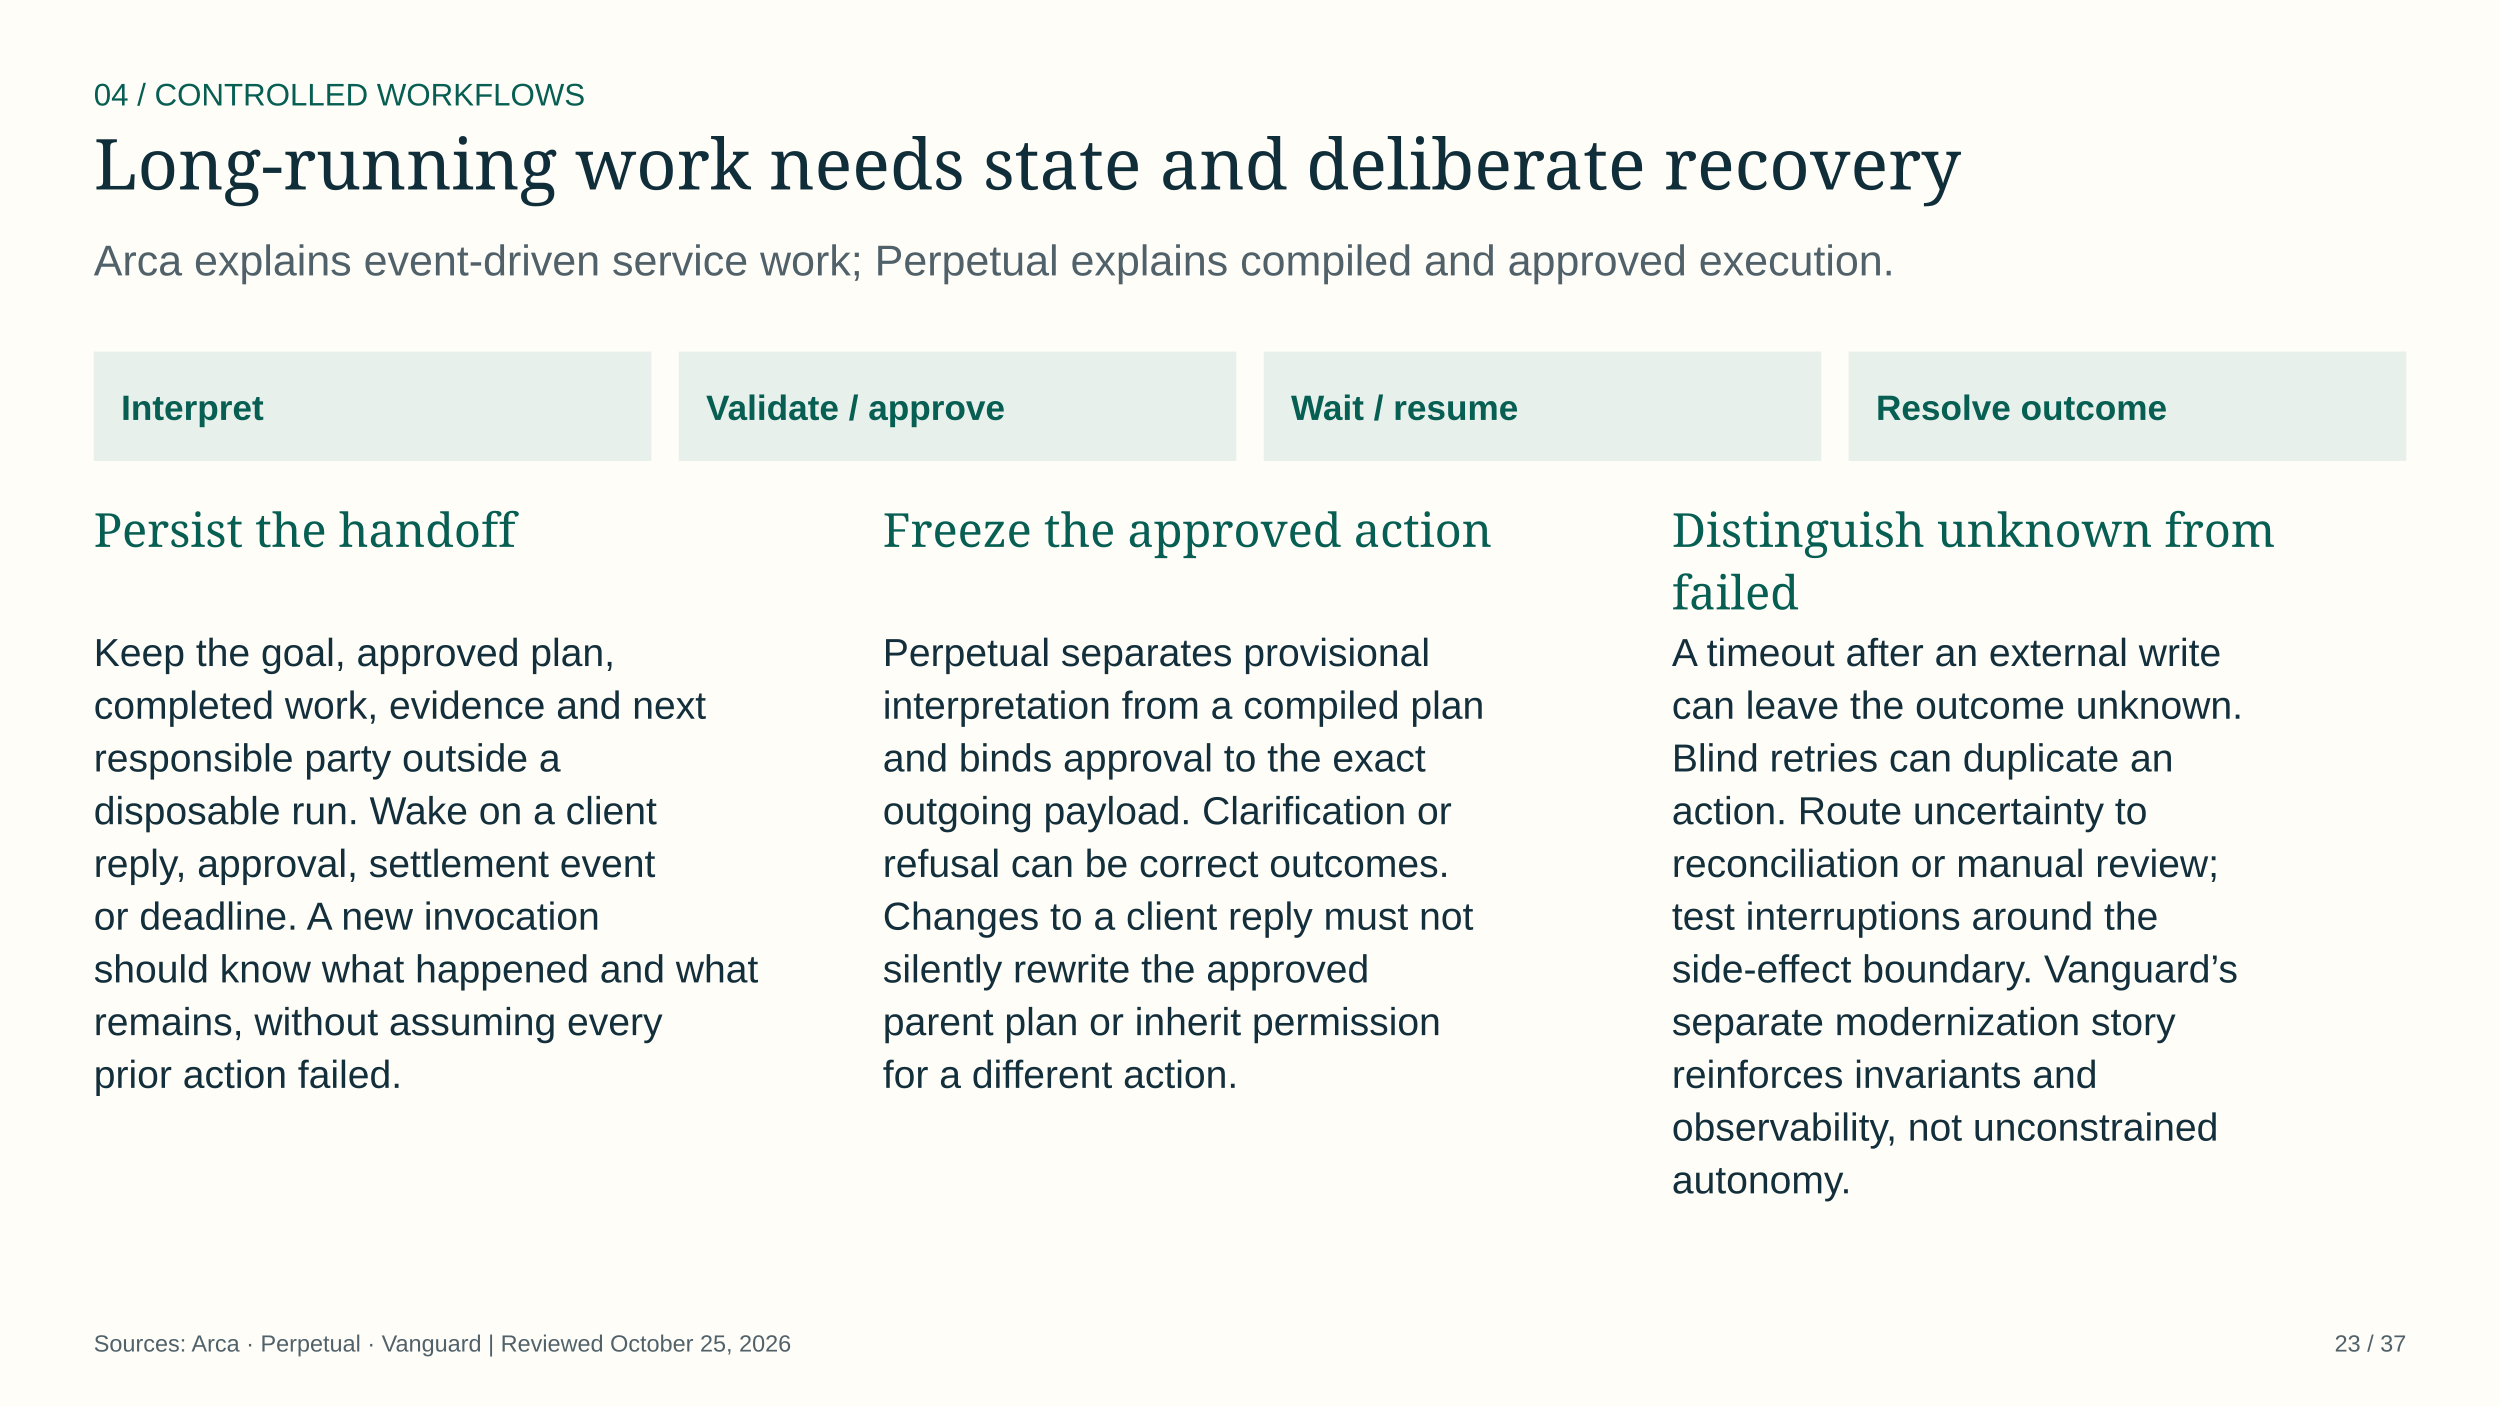
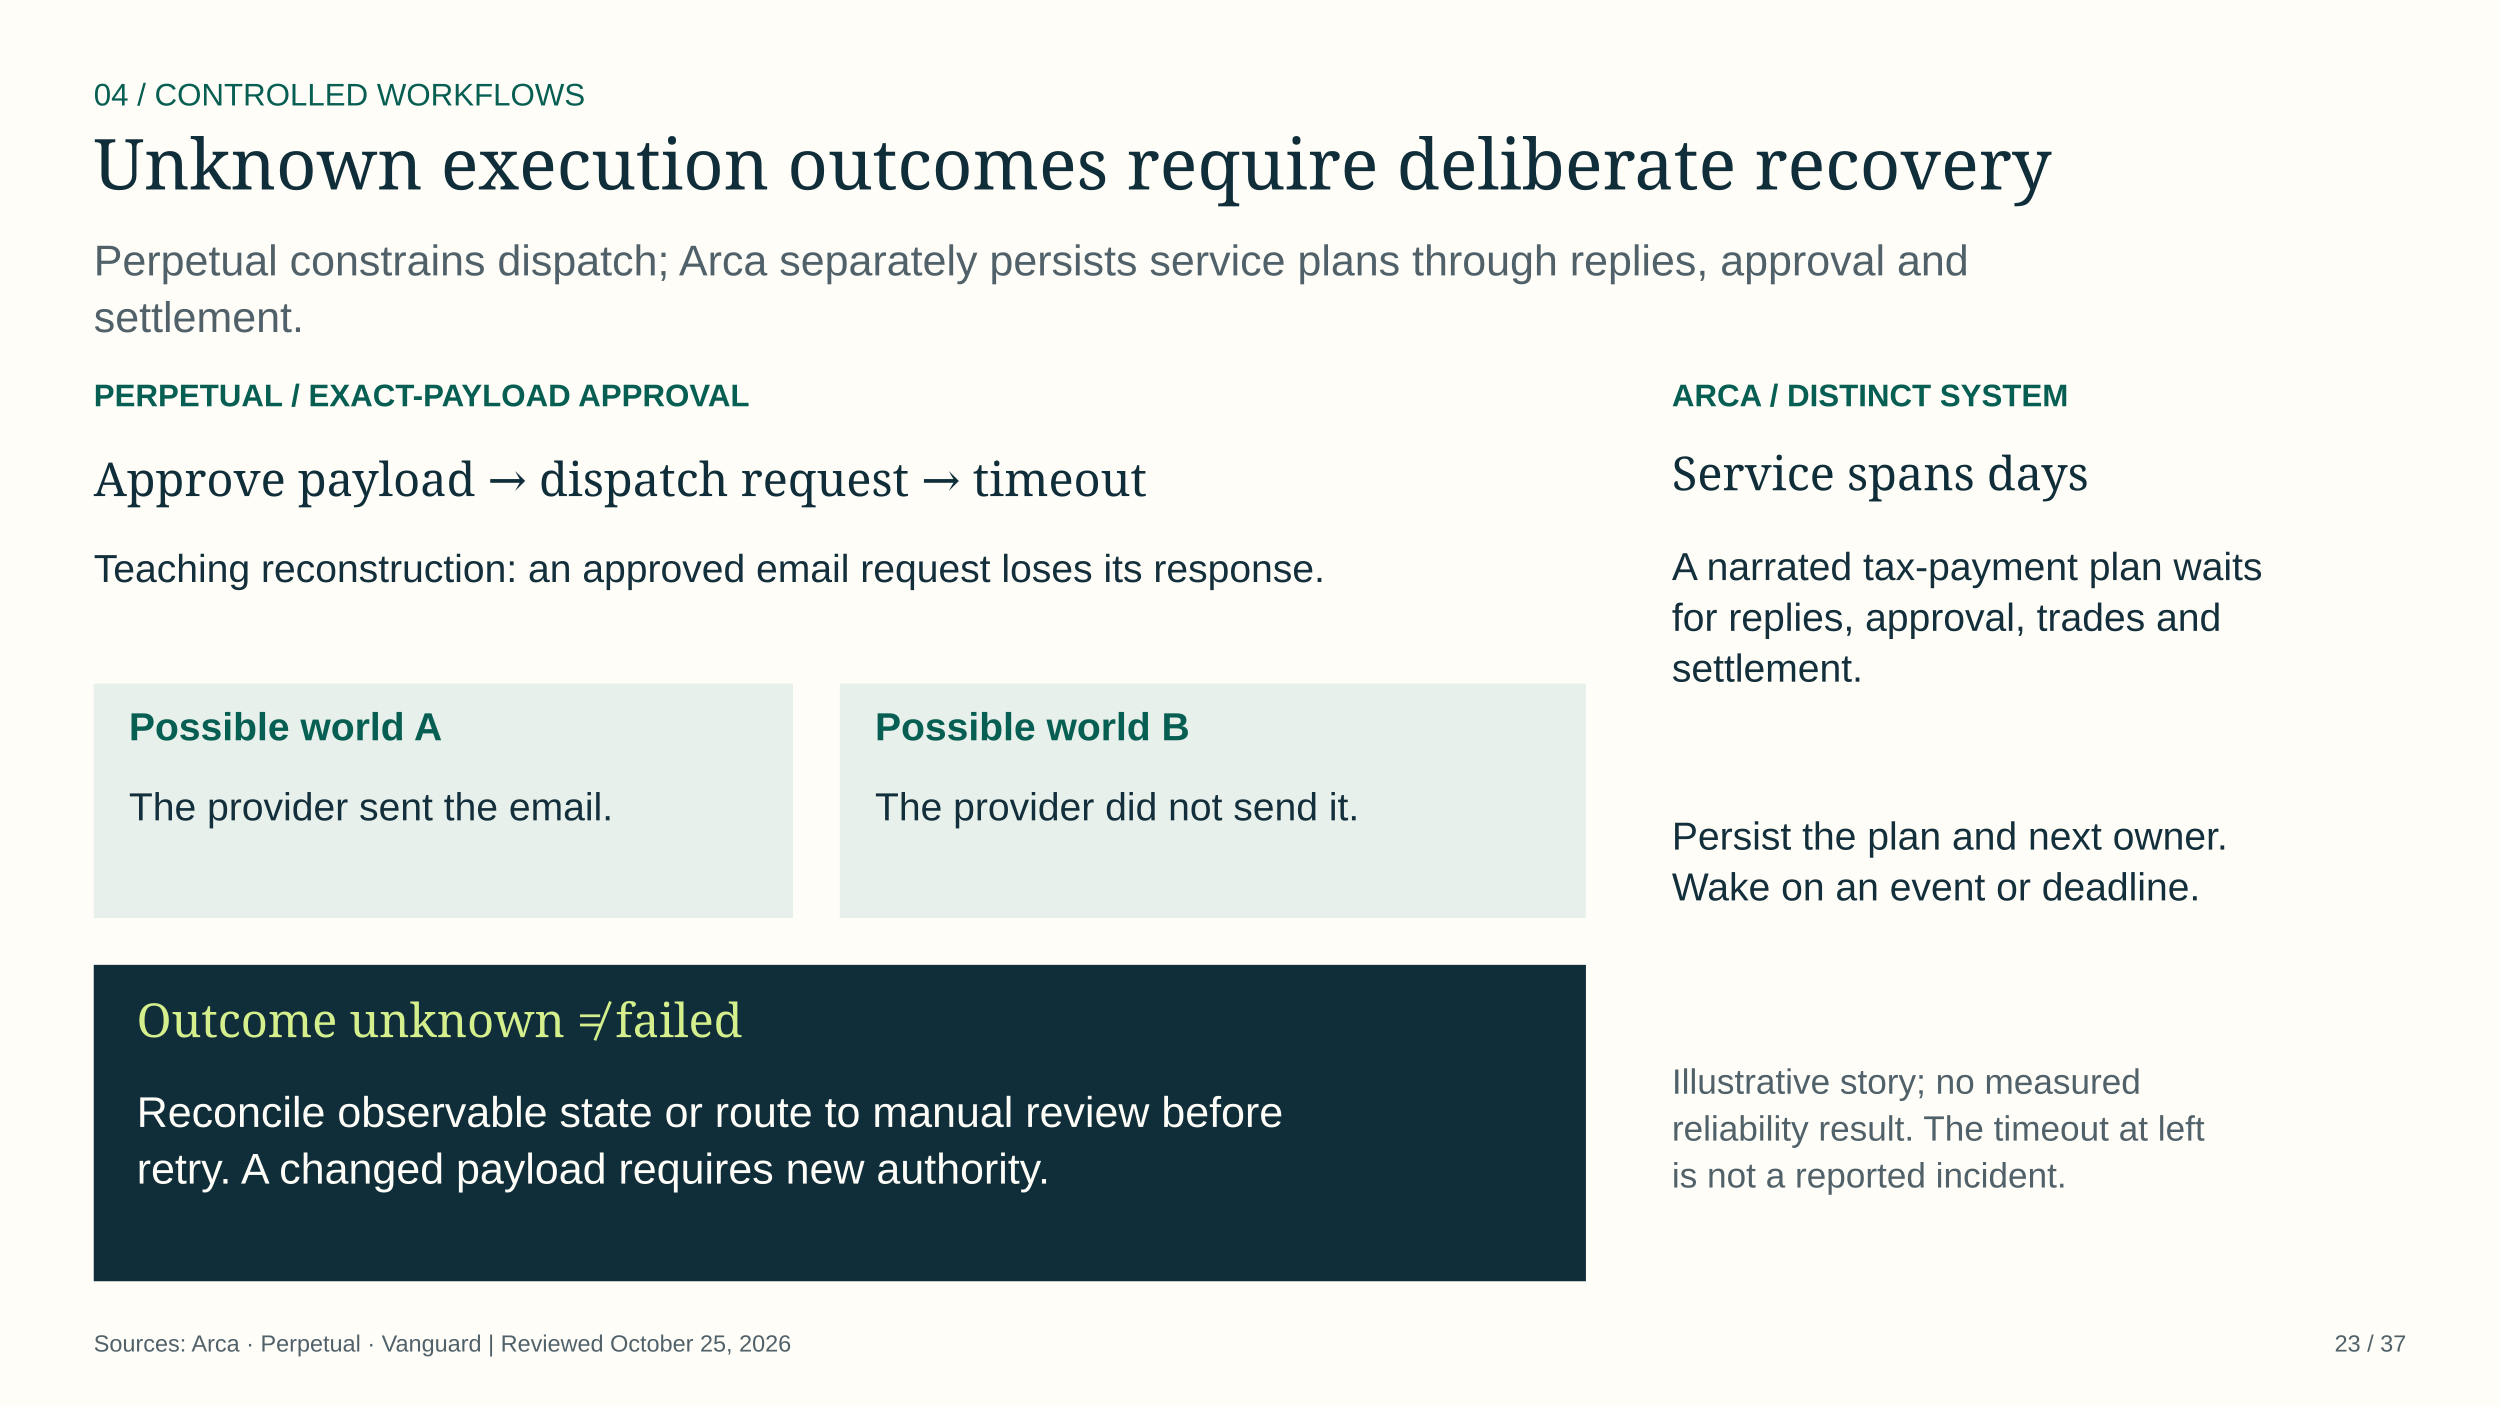
<svg xmlns="http://www.w3.org/2000/svg" viewBox="0 0 1280 720" font-family="Arial" font-size="20" data-pptx-page-role="content">
  <rect id="background" data-pptx-role="background" x="0" y="0" width="1280" height="720" fill="#FFFDF7" />
  <g id="title" data-pptx-bounds="48 38 1184 140">
    <text x="48" y="54" font-size="16" fill="#075E52">04 / CONTROLLED WORKFLOWS</text>
-     <text x="48" y="97" font-size="36" font-family="Cambria" fill="#102E3A">Long-running work needs state and deliberate recovery</text>
-     <text x="48" y="141" font-size="22" fill="#50616A">Arca explains event-driven service work; Perpetual explains compiled and approved execution.</text>
-   </g>
-   <g id="method-sequence" data-pptx-bounds="48 180 1184 56">
-     <rect x="48.0" y="180" width="285.5" height="56" fill="#E7F0EA" />
-     <text x="62.0" y="215" font-size="18" fill="#075E52" font-weight="bold">Interpret</text>
-     <rect x="347.5" y="180" width="285.5" height="56" fill="#E7F0EA" />
-     <text x="361.5" y="215" font-size="18" fill="#075E52" font-weight="bold">Validate / approve</text>
-     <rect x="647.0" y="180" width="285.5" height="56" fill="#E7F0EA" />
-     <text x="661.0" y="215" font-size="18" fill="#075E52" font-weight="bold">Wait / resume</text>
-     <rect x="946.5" y="180" width="285.5" height="56" fill="#E7F0EA" />
-     <text x="960.5" y="215" font-size="18" fill="#075E52" font-weight="bold">Resolve outcome</text>
-   </g>
-   <g id="analysis-1" data-pptx-bounds="48 252 365 413">
-     <text x="48" y="280" font-size="24" font-family="Cambria" fill="#075E52">Persist the handoff</text>
-     <text x="48" y="341" fill="#132F3B">Keep the goal, approved plan, <tspan x="48" dy="27">completed work, evidence and next </tspan>
-       <tspan x="48" dy="27">responsible party outside a </tspan>
-       <tspan x="48" dy="27">disposable run. Wake on a client </tspan>
-       <tspan x="48" dy="27">reply, approval, settlement event </tspan>
-       <tspan x="48" dy="27">or deadline. A new invocation </tspan>
-       <tspan x="48" dy="27">should know what happened and what </tspan>
-       <tspan x="48" dy="27">remains, without assuming every </tspan>
-       <tspan x="48" dy="27">prior action failed.</tspan>
+     <text x="48" y="97" font-size="36" fill="#102E3A" font-family="Cambria">Unknown execution outcomes require deliberate recovery</text>
+     <text x="48" y="141" font-size="22" fill="#50616A">Perpetual constrains dispatch; Arca separately persists service plans through replies, approval and <tspan x="48" dy="29">settlement.</tspan>
    </text>
  </g>
-   <g id="analysis-2" data-pptx-bounds="452 252 365 413">
-     <text x="452" y="280" font-size="24" font-family="Cambria" fill="#075E52">Freeze the approved action</text>
-     <text x="452" y="341" fill="#132F3B">Perpetual separates provisional <tspan x="452" dy="27">interpretation from a compiled plan </tspan>
-       <tspan x="452" dy="27">and binds approval to the exact </tspan>
-       <tspan x="452" dy="27">outgoing payload. Clarification or </tspan>
-       <tspan x="452" dy="27">refusal can be correct outcomes. </tspan>
-       <tspan x="452" dy="27">Changes to a client reply must not </tspan>
-       <tspan x="452" dy="27">silently rewrite the approved </tspan>
-       <tspan x="452" dy="27">parent plan or inherit permission </tspan>
-       <tspan x="452" dy="27">for a different action.</tspan>
+   <g id="perpetual-dispatch" data-pptx-bounds="48 184 764 142">
+     <text x="48" y="208" font-size="16" fill="#075E52" font-weight="bold">PERPETUAL / EXACT-PAYLOAD APPROVAL</text>
+     <text x="48" y="254" font-size="24" fill="#102E3A" font-family="Cambria">Approve payload → dispatch request → timeout</text>
+     <text x="48" y="298" fill="#132F3B">Teaching reconstruction: an approved email request loses its response.</text>
+   </g>
+   <g id="world-sent" data-pptx-bounds="48 350 358 120">
+     <rect x="48" y="350" width="358" height="120" fill="#E7F0EA" />
+     <text x="66" y="379" fill="#075E52" font-weight="bold">Possible world A</text>
+     <text x="66" y="420" fill="#132F3B">The provider sent the email.</text>
+   </g>
+   <g id="world-not-sent" data-pptx-bounds="430 350 382 120">
+     <rect x="430" y="350" width="382" height="120" fill="#E7F0EA" />
+     <text x="448" y="379" fill="#075E52" font-weight="bold">Possible world B</text>
+     <text x="448" y="420" fill="#132F3B">The provider did not send it.</text>
+   </g>
+   <g id="unknown-outcome" data-pptx-bounds="48 494 764 162">
+     <rect x="48" y="494" width="764" height="162" fill="#102E3A" />
+     <text x="70" y="531" font-size="24" fill="#D5EF8C" font-family="Cambria">Outcome unknown ≠ failed</text>
+     <text x="70" y="577" font-size="22" fill="#FFFDF7">Reconcile observable state or route to manual review before <tspan x="70" dy="29">retry. A changed payload requires new authority.</tspan>
    </text>
  </g>
-   <g id="analysis-3" data-pptx-bounds="856 252 365 413">
-     <text x="856" y="280" font-size="24" font-family="Cambria" fill="#075E52">Distinguish unknown from <tspan x="856" dy="32">failed</tspan>
+   <g id="arca-waits" data-pptx-bounds="856 184 376 472">
+     <text x="856" y="208" font-size="16" fill="#075E52" font-weight="bold">ARCA / DISTINCT SYSTEM</text>
+     <text x="856" y="251" font-size="24" fill="#102E3A" font-family="Cambria">Service spans days</text>
+     <text x="856" y="297" fill="#132F3B">A narrated tax-payment plan waits <tspan x="856" dy="26">for replies, approval, trades and</tspan>
+       <tspan x="856" dy="26">settlement.</tspan>
    </text>
-     <text x="856" y="341" fill="#132F3B">A timeout after an external write <tspan x="856" dy="27">can leave the outcome unknown. </tspan>
-       <tspan x="856" dy="27">Blind retries can duplicate an </tspan>
-       <tspan x="856" dy="27">action. Route uncertainty to </tspan>
-       <tspan x="856" dy="27">reconciliation or manual review; </tspan>
-       <tspan x="856" dy="27">test interruptions around the </tspan>
-       <tspan x="856" dy="27">side-effect boundary. Vanguard’s </tspan>
-       <tspan x="856" dy="27">separate modernization story </tspan>
-       <tspan x="856" dy="27">reinforces invariants and </tspan>
-       <tspan x="856" dy="27">observability, not unconstrained </tspan>
-       <tspan x="856" dy="27">autonomy.</tspan>
+     <text x="856" y="435" fill="#132F3B">Persist the plan and next owner. <tspan x="856" dy="26">Wake on an event or deadline.</tspan>
+     </text>
+     <text x="856" y="560" font-size="18" fill="#50616A">Illustrative story; no measured <tspan x="856" dy="24">reliability result. The timeout at left</tspan>
+       <tspan x="856" dy="24">is not a reported incident.</tspan>
    </text>
  </g>
  <g id="footer" data-pptx-bounds="48 674 1184 26" fill="#50616A" font-size="12">
    <text x="48" y="692">Sources: Arca · Perpetual · Vanguard | Reviewed October 25, 2026</text>
    <text x="1232" y="692" text-anchor="end">23 / 37</text>
  </g>
</svg>
